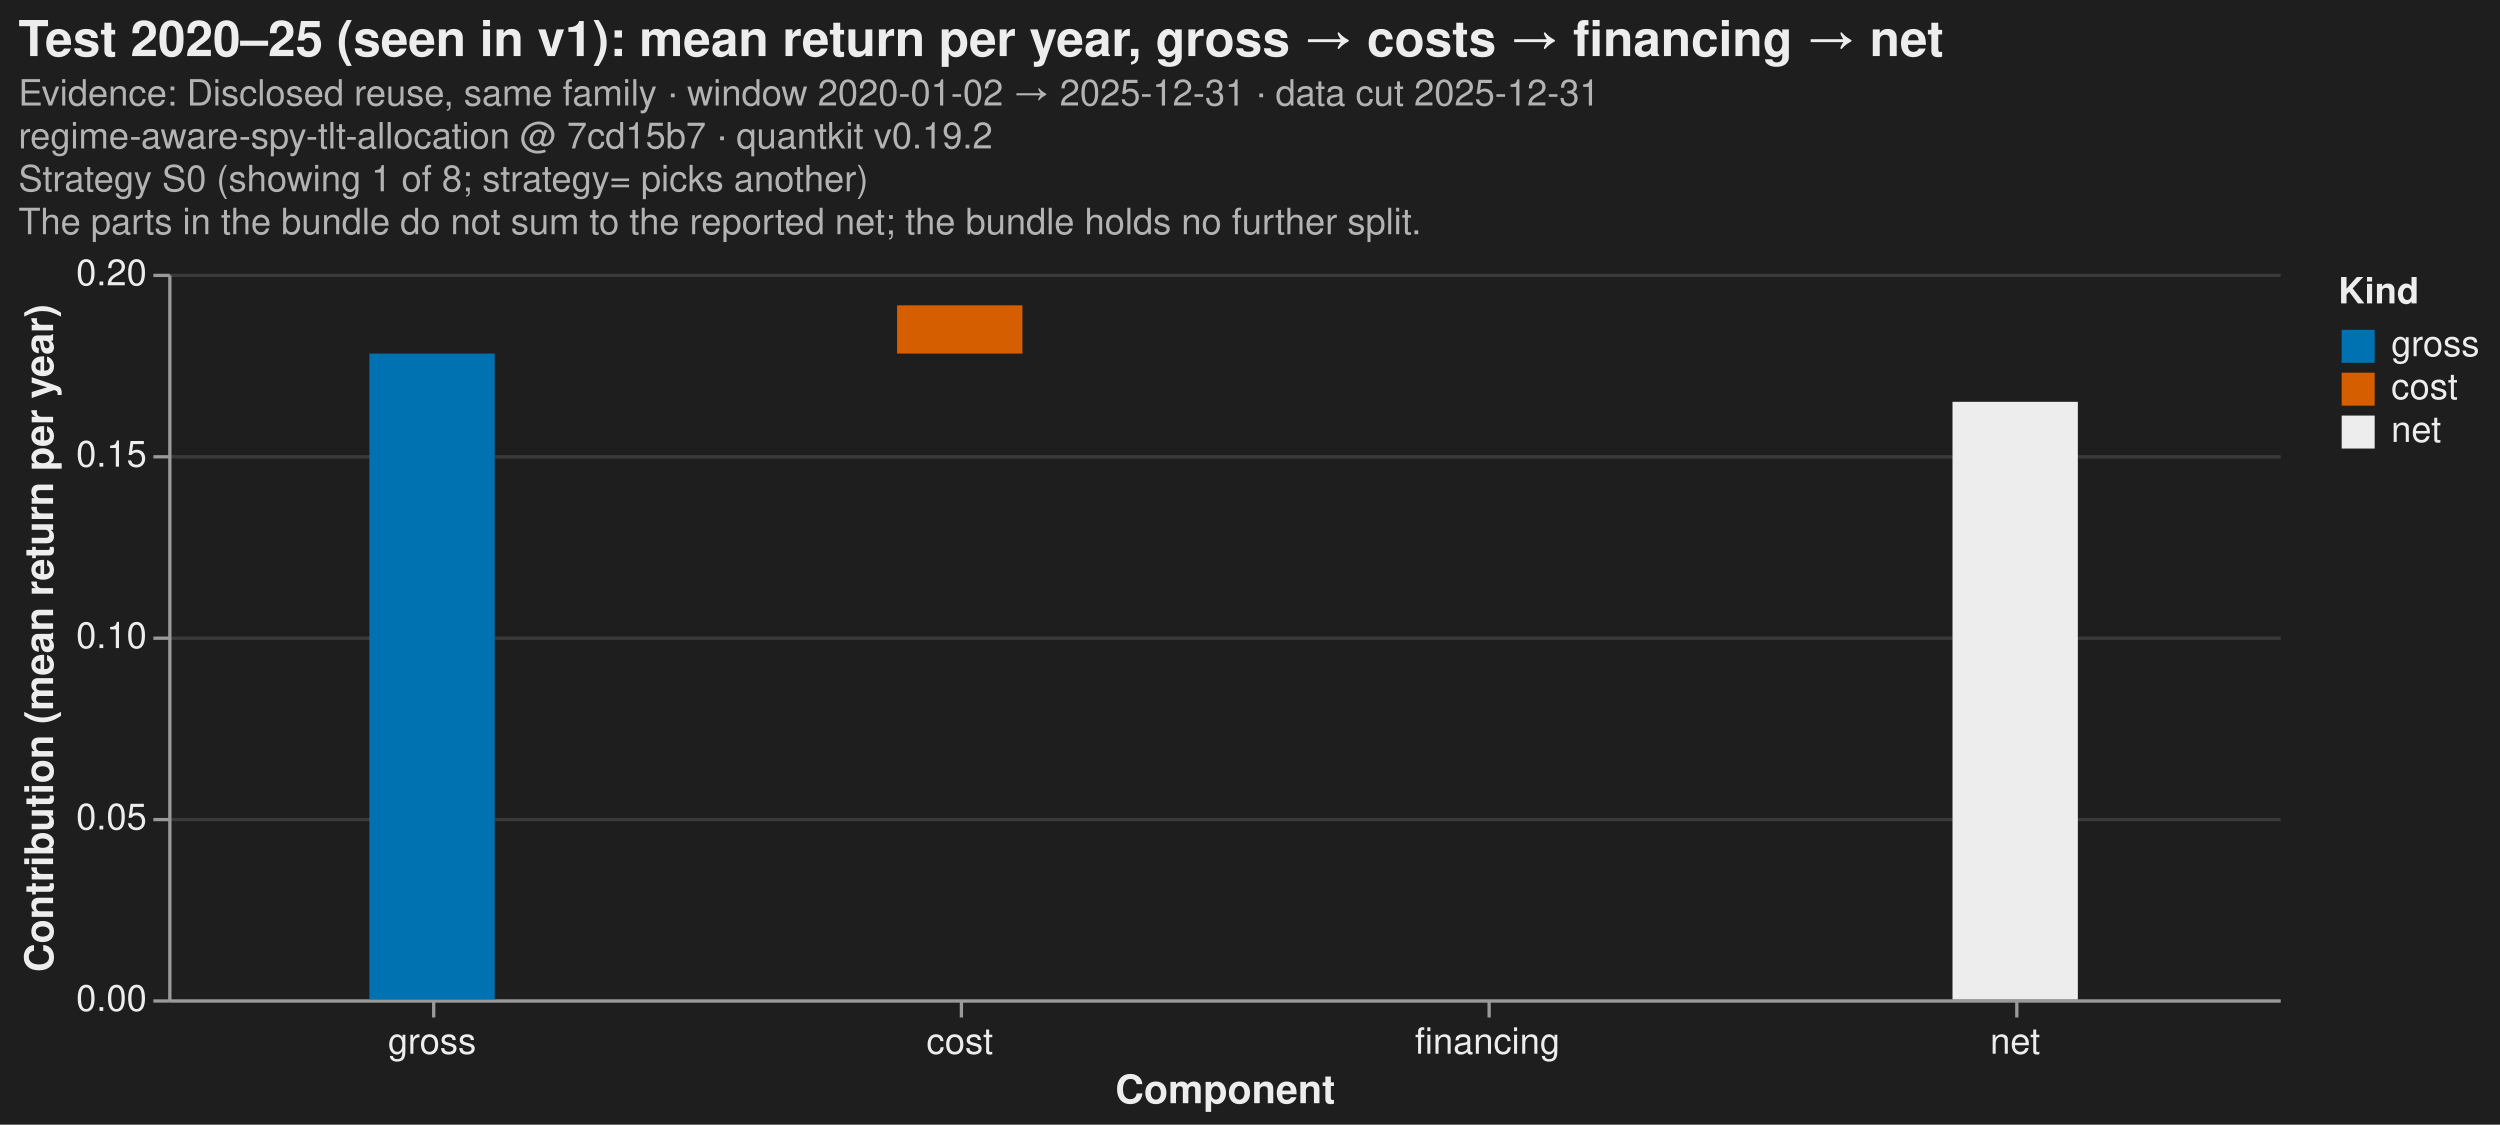
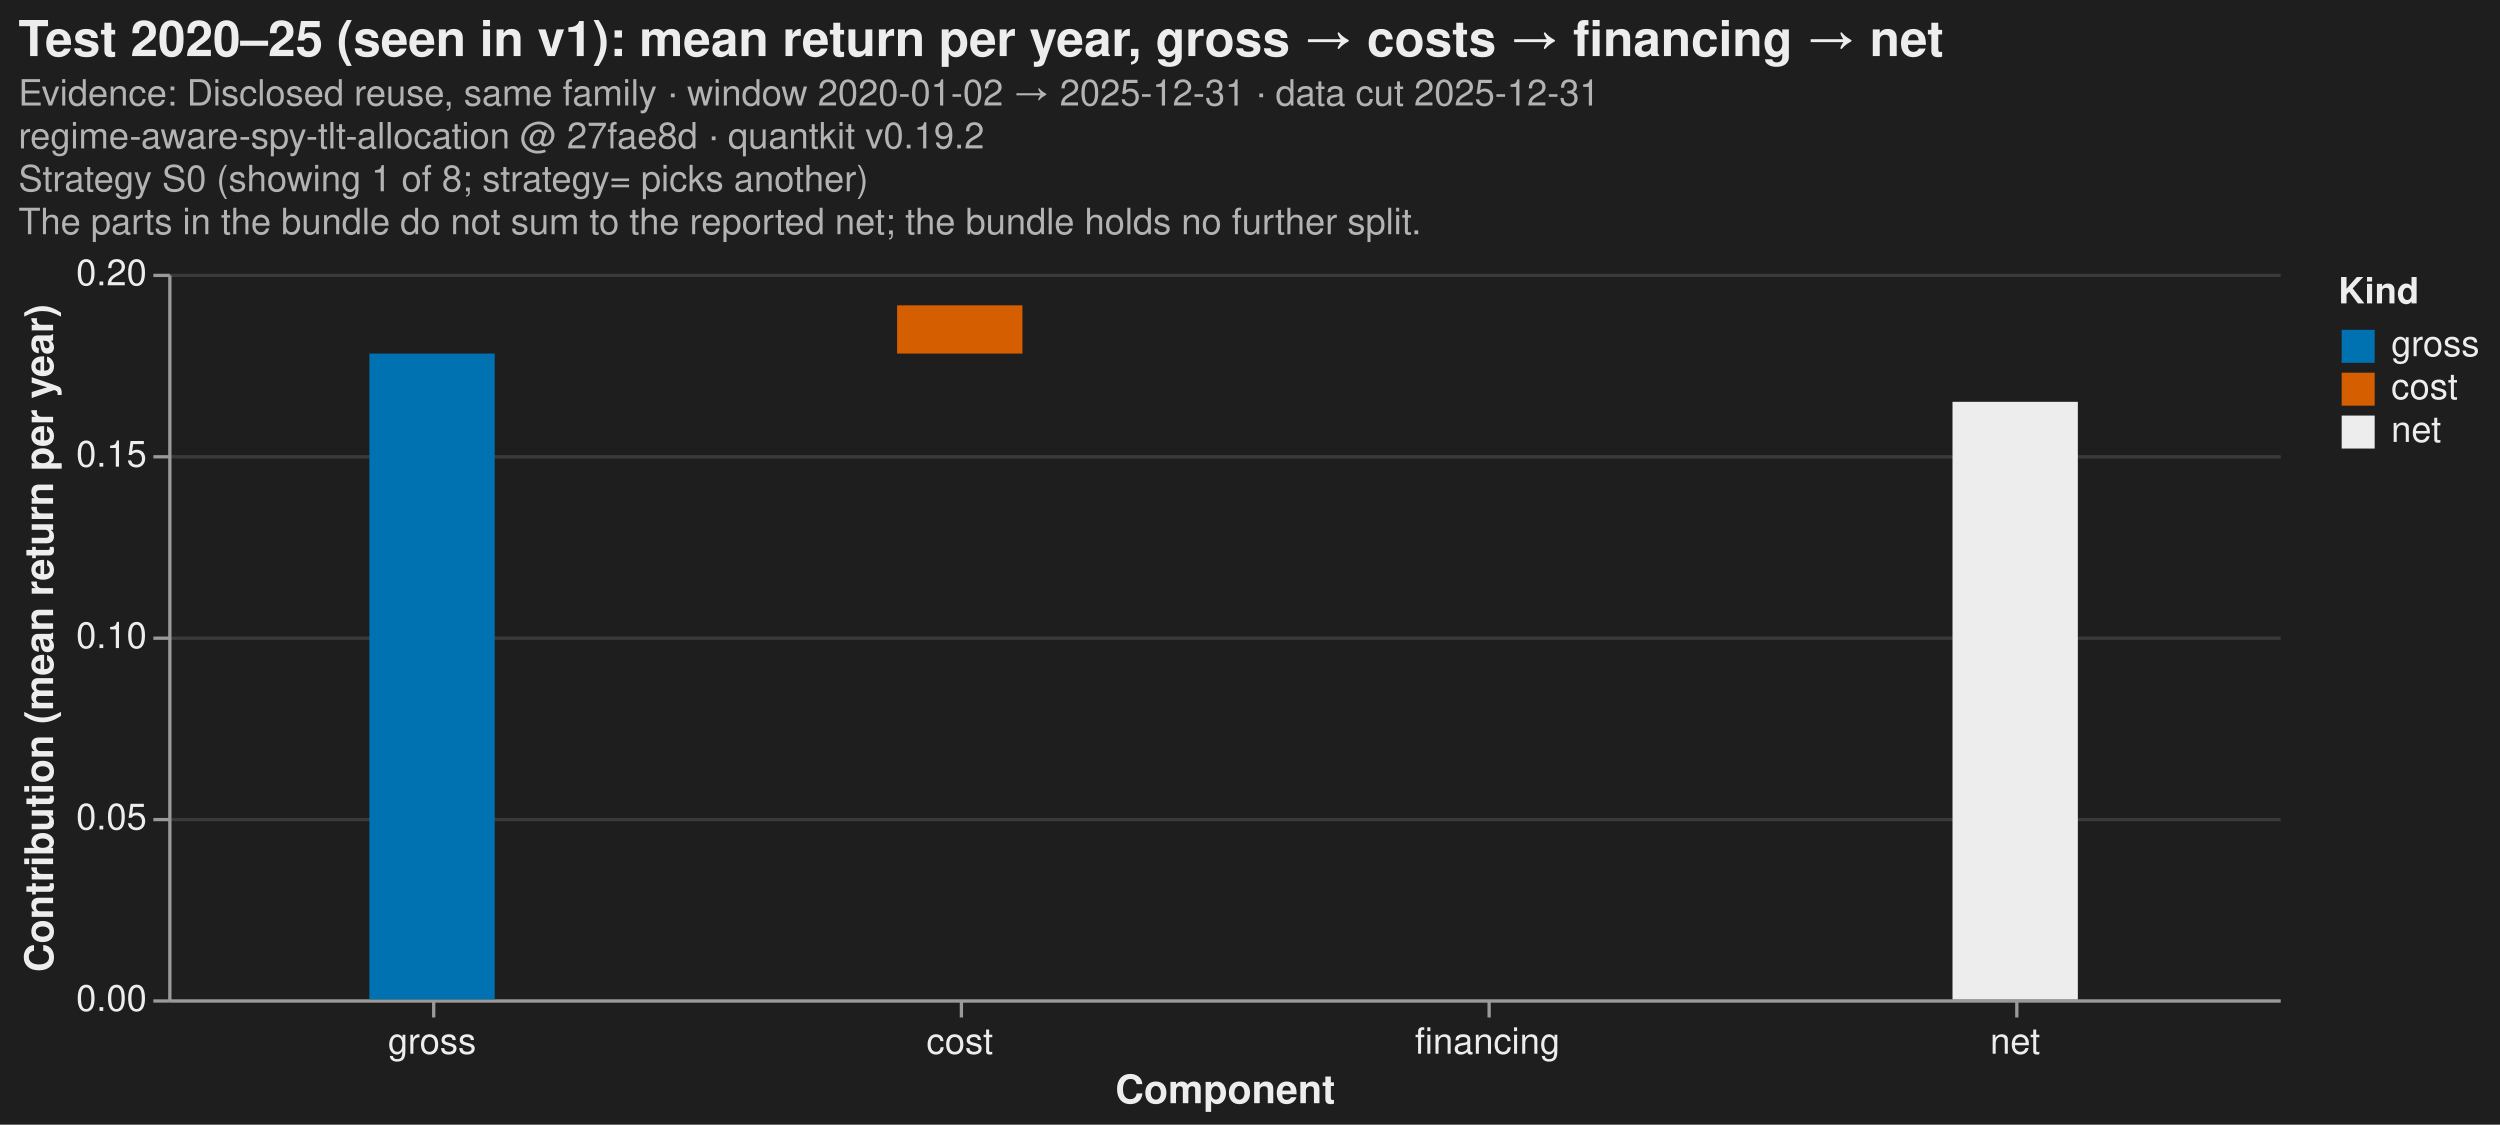
<svg xmlns="http://www.w3.org/2000/svg" version="1.1" class="marks" width="758" height="341" viewBox="0 0 758 341">
  <rect width="758" height="341" fill="#1E1E1E" />
  <g fill="none" stroke-miterlimit="10" transform="translate(51,83)">
    <g class="mark-group role-frame root" role="graphics-object" aria-roledescription="group mark container">
      <g transform="translate(0,0)">
        <path class="background" aria-hidden="true" d="M0,0h640v220h-640Z" />
        <g>
          <g class="mark-group role-axis" aria-hidden="true">
            <g transform="translate(0.5,0.5)">
              <path class="background" aria-hidden="true" d="M0,0h0v0h0Z" pointer-events="none" />
              <g>
                <g class="mark-rule role-axis-grid" pointer-events="none">
                  <line transform="translate(0,220)" x2="640" y2="0" stroke="#3A3A3A" stroke-width="1" opacity="1" />
                  <line transform="translate(0,165)" x2="640" y2="0" stroke="#3A3A3A" stroke-width="1" opacity="1" />
                  <line transform="translate(0,110)" x2="640" y2="0" stroke="#3A3A3A" stroke-width="1" opacity="1" />
                  <line transform="translate(0,55)" x2="640" y2="0" stroke="#3A3A3A" stroke-width="1" opacity="1" />
                  <line transform="translate(0,0)" x2="640" y2="0" stroke="#3A3A3A" stroke-width="1" opacity="1" />
                </g>
              </g>
              <path class="foreground" aria-hidden="true" d="" pointer-events="none" display="none" />
            </g>
          </g>
          <g class="mark-group role-axis" role="graphics-symbol" aria-roledescription="axis" aria-label="X-axis titled 'Component' for a discrete scale with 4 values: gross, cost, financing, net">
            <g transform="translate(0.5,220.5)">
              <path class="background" aria-hidden="true" d="M0,0h0v0h0Z" pointer-events="none" />
              <g>
                <g class="mark-rule role-axis-tick" pointer-events="none">
                  <line transform="translate(80,0)" x2="0" y2="5" stroke="#9A9A9A" stroke-width="1" opacity="1" />
                  <line transform="translate(240,0)" x2="0" y2="5" stroke="#9A9A9A" stroke-width="1" opacity="1" />
                  <line transform="translate(400,0)" x2="0" y2="5" stroke="#9A9A9A" stroke-width="1" opacity="1" />
                  <line transform="translate(560,0)" x2="0" y2="5" stroke="#9A9A9A" stroke-width="1" opacity="1" />
                </g>
                <g class="mark-text role-axis-label" pointer-events="none">
                  <text text-anchor="middle" transform="translate(79.5,16)" font-family="Helvetica Neue, Helvetica, Arial, sans-serif" font-size="11px" fill="#EDEDED" opacity="1">gross</text>
                  <text text-anchor="middle" transform="translate(239.5,16)" font-family="Helvetica Neue, Helvetica, Arial, sans-serif" font-size="11px" fill="#EDEDED" opacity="1">cost</text>
                  <text text-anchor="middle" transform="translate(399.5,16)" font-family="Helvetica Neue, Helvetica, Arial, sans-serif" font-size="11px" fill="#EDEDED" opacity="1">financing</text>
                  <text text-anchor="middle" transform="translate(559.5,16)" font-family="Helvetica Neue, Helvetica, Arial, sans-serif" font-size="11px" fill="#EDEDED" opacity="1">net</text>
                </g>
                <g class="mark-rule role-axis-domain" pointer-events="none">
                  <line transform="translate(0,0)" x2="640" y2="0" stroke="#9A9A9A" stroke-width="1" opacity="1" />
                </g>
                <g class="mark-text role-axis-title" pointer-events="none">
                  <text text-anchor="middle" transform="translate(320,31)" font-family="Helvetica Neue, Helvetica, Arial, sans-serif" font-size="12px" font-weight="bold" fill="#EDEDED" opacity="1">Component</text>
                </g>
              </g>
              <path class="foreground" aria-hidden="true" d="" pointer-events="none" display="none" />
            </g>
          </g>
          <g class="mark-group role-axis" role="graphics-symbol" aria-roledescription="axis" aria-label="Y-axis titled 'Contribution (mean return per year)' for a linear scale with values from 0.00 to 0.20">
            <g transform="translate(0.5,0.5)">
              <path class="background" aria-hidden="true" d="M0,0h0v0h0Z" pointer-events="none" />
              <g>
                <g class="mark-rule role-axis-tick" pointer-events="none">
                  <line transform="translate(0,220)" x2="-5" y2="0" stroke="#9A9A9A" stroke-width="1" opacity="1" />
                  <line transform="translate(0,165)" x2="-5" y2="0" stroke="#9A9A9A" stroke-width="1" opacity="1" />
                  <line transform="translate(0,110)" x2="-5" y2="0" stroke="#9A9A9A" stroke-width="1" opacity="1" />
                  <line transform="translate(0,55)" x2="-5" y2="0" stroke="#9A9A9A" stroke-width="1" opacity="1" />
                  <line transform="translate(0,0)" x2="-5" y2="0" stroke="#9A9A9A" stroke-width="1" opacity="1" />
                </g>
                <g class="mark-text role-axis-label" pointer-events="none">
                  <text text-anchor="end" transform="translate(-7,223)" font-family="Helvetica Neue, Helvetica, Arial, sans-serif" font-size="11px" fill="#EDEDED" opacity="1">0.00</text>
                  <text text-anchor="end" transform="translate(-7,168)" font-family="Helvetica Neue, Helvetica, Arial, sans-serif" font-size="11px" fill="#EDEDED" opacity="1">0.05</text>
                  <text text-anchor="end" transform="translate(-7,113)" font-family="Helvetica Neue, Helvetica, Arial, sans-serif" font-size="11px" fill="#EDEDED" opacity="1">0.10</text>
                  <text text-anchor="end" transform="translate(-7,58)" font-family="Helvetica Neue, Helvetica, Arial, sans-serif" font-size="11px" fill="#EDEDED" opacity="1">0.15</text>
                  <text text-anchor="end" transform="translate(-7,3)" font-family="Helvetica Neue, Helvetica, Arial, sans-serif" font-size="11px" fill="#EDEDED" opacity="1">0.20</text>
                </g>
                <g class="mark-rule role-axis-domain" pointer-events="none">
                  <line transform="translate(0,220)" x2="0" y2="-220" stroke="#9A9A9A" stroke-width="1" opacity="1" />
                </g>
                <g class="mark-text role-axis-title" pointer-events="none">
                  <text text-anchor="middle" transform="translate(-32.406,110) rotate(-90) translate(0,-3)" font-family="Helvetica Neue, Helvetica, Arial, sans-serif" font-size="12px" font-weight="bold" fill="#EDEDED" opacity="1">Contribution (mean return per year)</text>
                </g>
              </g>
              <path class="foreground" aria-hidden="true" d="" pointer-events="none" display="none" />
            </g>
          </g>
          <g class="mark-rect role-mark marks" role="graphics-object" aria-roledescription="rect mark container">
            <path aria-label="Component: gross; Contribution (mean return per year): 0; Kind: gross; part: gross; value: 0.178" role="graphics-symbol" aria-roledescription="bar" d="M61,24.205h38v195.795h-38Z" fill="#0072B2" />
            <path aria-label="Component: cost; Contribution (mean return per year): 0.1779953523; Kind: cost; part: cost; value: −0.0133" role="graphics-symbol" aria-roledescription="bar" d="M221,9.579h38v14.627h-38Z" fill="#D55E00" />
            <path aria-label="Component: financing; Contribution (mean return per year): 0.19129219079; Kind: cost; part: financing; value: 0" role="graphics-symbol" aria-roledescription="bar" d="M381,9.579h38v0h-38Z" fill="#D55E00" />
            <path aria-label="Component: net; Contribution (mean return per year): 0; Kind: net; part: net; value: 0.1647" role="graphics-symbol" aria-roledescription="bar" d="M541,38.832h38v181.168h-38Z" fill="#EDEDED" />
          </g>
          <g class="mark-group role-legend" role="graphics-symbol" aria-roledescription="legend" aria-label="Symbol legend titled 'Kind' for fill color with 3 values: gross, cost, net">
            <g transform="translate(658,0)">
              <path class="background" aria-hidden="true" d="M0,0h44v53h-44Z" pointer-events="none" />
              <g>
                <g class="mark-group role-legend-entry">
                  <g transform="translate(0,16)">
                    <path class="background" aria-hidden="true" d="M0,0h0v0h0Z" pointer-events="none" />
                    <g>
                      <g class="mark-group role-scope" role="graphics-object" aria-roledescription="group mark container">
                        <g transform="translate(0,0)">
                          <path class="background" aria-hidden="true" d="M0,0h43.093v11h-43.093Z" pointer-events="none" opacity="1" />
                          <g>
                            <g class="mark-symbol role-legend-symbol" pointer-events="none">
                              <path transform="translate(6,6)" d="M-5,-5h10v10h-10Z" fill="#0072B2" stroke-width="1.5" opacity="1" />
                            </g>
                            <g class="mark-text role-legend-label" pointer-events="none">
                              <text text-anchor="start" transform="translate(16,9)" font-family="Helvetica Neue, Helvetica, Arial, sans-serif" font-size="11px" fill="#EDEDED" opacity="1">gross</text>
                            </g>
                          </g>
                          <path class="foreground" aria-hidden="true" d="" pointer-events="none" display="none" />
                        </g>
                        <g transform="translate(0,13)">
                          <path class="background" aria-hidden="true" d="M0,0h43.093v11h-43.093Z" pointer-events="none" opacity="1" />
                          <g>
                            <g class="mark-symbol role-legend-symbol" pointer-events="none">
                              <path transform="translate(6,6)" d="M-5,-5h10v10h-10Z" fill="#D55E00" stroke-width="1.5" opacity="1" />
                            </g>
                            <g class="mark-text role-legend-label" pointer-events="none">
                              <text text-anchor="start" transform="translate(16,9)" font-family="Helvetica Neue, Helvetica, Arial, sans-serif" font-size="11px" fill="#EDEDED" opacity="1">cost</text>
                            </g>
                          </g>
                          <path class="foreground" aria-hidden="true" d="" pointer-events="none" display="none" />
                        </g>
                        <g transform="translate(0,26)">
                          <path class="background" aria-hidden="true" d="M0,0h43.093v11h-43.093Z" pointer-events="none" opacity="1" />
                          <g>
                            <g class="mark-symbol role-legend-symbol" pointer-events="none">
                              <path transform="translate(6,6)" d="M-5,-5h10v10h-10Z" fill="#EDEDED" stroke-width="1.5" opacity="1" />
                            </g>
                            <g class="mark-text role-legend-label" pointer-events="none">
                              <text text-anchor="start" transform="translate(16,9)" font-family="Helvetica Neue, Helvetica, Arial, sans-serif" font-size="11px" fill="#EDEDED" opacity="1">net</text>
                            </g>
                          </g>
                          <path class="foreground" aria-hidden="true" d="" pointer-events="none" display="none" />
                        </g>
                      </g>
                    </g>
                    <path class="foreground" aria-hidden="true" d="" pointer-events="none" display="none" />
                  </g>
                </g>
                <g class="mark-text role-legend-title" pointer-events="none">
                  <text text-anchor="start" transform="translate(0,9)" font-family="Helvetica Neue, Helvetica, Arial, sans-serif" font-size="11px" font-weight="bold" fill="#EDEDED" opacity="1">Kind</text>
                </g>
              </g>
              <path class="foreground" aria-hidden="true" d="" pointer-events="none" display="none" />
            </g>
          </g>
          <g class="mark-group role-title">
            <g transform="translate(-45.406,-78)">
              <path class="background" aria-hidden="true" d="M0,0h0v0h0Z" pointer-events="none" />
              <g>
                <g class="mark-text role-title-text" role="graphics-symbol" aria-roledescription="title" aria-label="Title text 'Test 2020–25 (seen in v1): mean return per year, gross → costs → financing → net'" pointer-events="none">
                  <text text-anchor="start" transform="translate(0,12)" font-family="Helvetica Neue, Helvetica, Arial, sans-serif" font-size="15px" font-weight="bold" fill="#EDEDED" opacity="1">Test 2020–25 (seen in v1): mean return per year, gross → costs → financing → net</text>
                </g>
-                 <g class="mark-text role-title-subtitle" role="graphics-symbol" aria-roledescription="subtitle" aria-label="Subtitle text 'Evidence: Disclosed reuse, same family · window 2020-01-02 → 2025-12-31 · data cut 2025-12-31 regime-aware-spy-tlt-allocation @ 7cd15b7 · quantkit v0.19.2 Strategy S0 (showing 1 of 8; strategy= picks another) The parts in the bundle do not sum to the reported net; the bundle holds no further split.'" pointer-events="none">
+                 <g class="mark-text role-title-subtitle" role="graphics-symbol" aria-roledescription="subtitle" aria-label="Subtitle text 'Evidence: Disclosed reuse, same family · window 2020-01-02 → 2025-12-31 · data cut 2025-12-31 regime-aware-spy-tlt-allocation @ 27fae8d · quantkit v0.19.2 Strategy S0 (showing 1 of 8; strategy= picks another) The parts in the bundle do not sum to the reported net; the bundle holds no further split.'" pointer-events="none">
                  <text text-anchor="start" transform="translate(0,27)" font-family="Helvetica Neue, Helvetica, Arial, sans-serif" font-size="11px" fill="#B3B3B3" opacity="1">
                    <tspan>Evidence: Disclosed reuse, same family · window 2020-01-02 → 2025-12-31 · data cut 2025-12-31</tspan>
-                     <tspan x="0" dy="13">regime-aware-spy-tlt-allocation @ 7cd15b7 · quantkit v0.19.2</tspan>
+                     <tspan x="0" dy="13">regime-aware-spy-tlt-allocation @ 27fae8d · quantkit v0.19.2</tspan>
                    <tspan x="0" dy="13">Strategy S0 (showing 1 of 8; strategy= picks another)</tspan>
                    <tspan x="0" dy="13">The parts in the bundle do not sum to the reported net; the bundle holds no further split.</tspan>
                  </text>
                </g>
              </g>
              <path class="foreground" aria-hidden="true" d="" pointer-events="none" display="none" />
            </g>
          </g>
        </g>
        <path class="foreground" aria-hidden="true" d="" display="none" />
      </g>
    </g>
  </g>
</svg>
